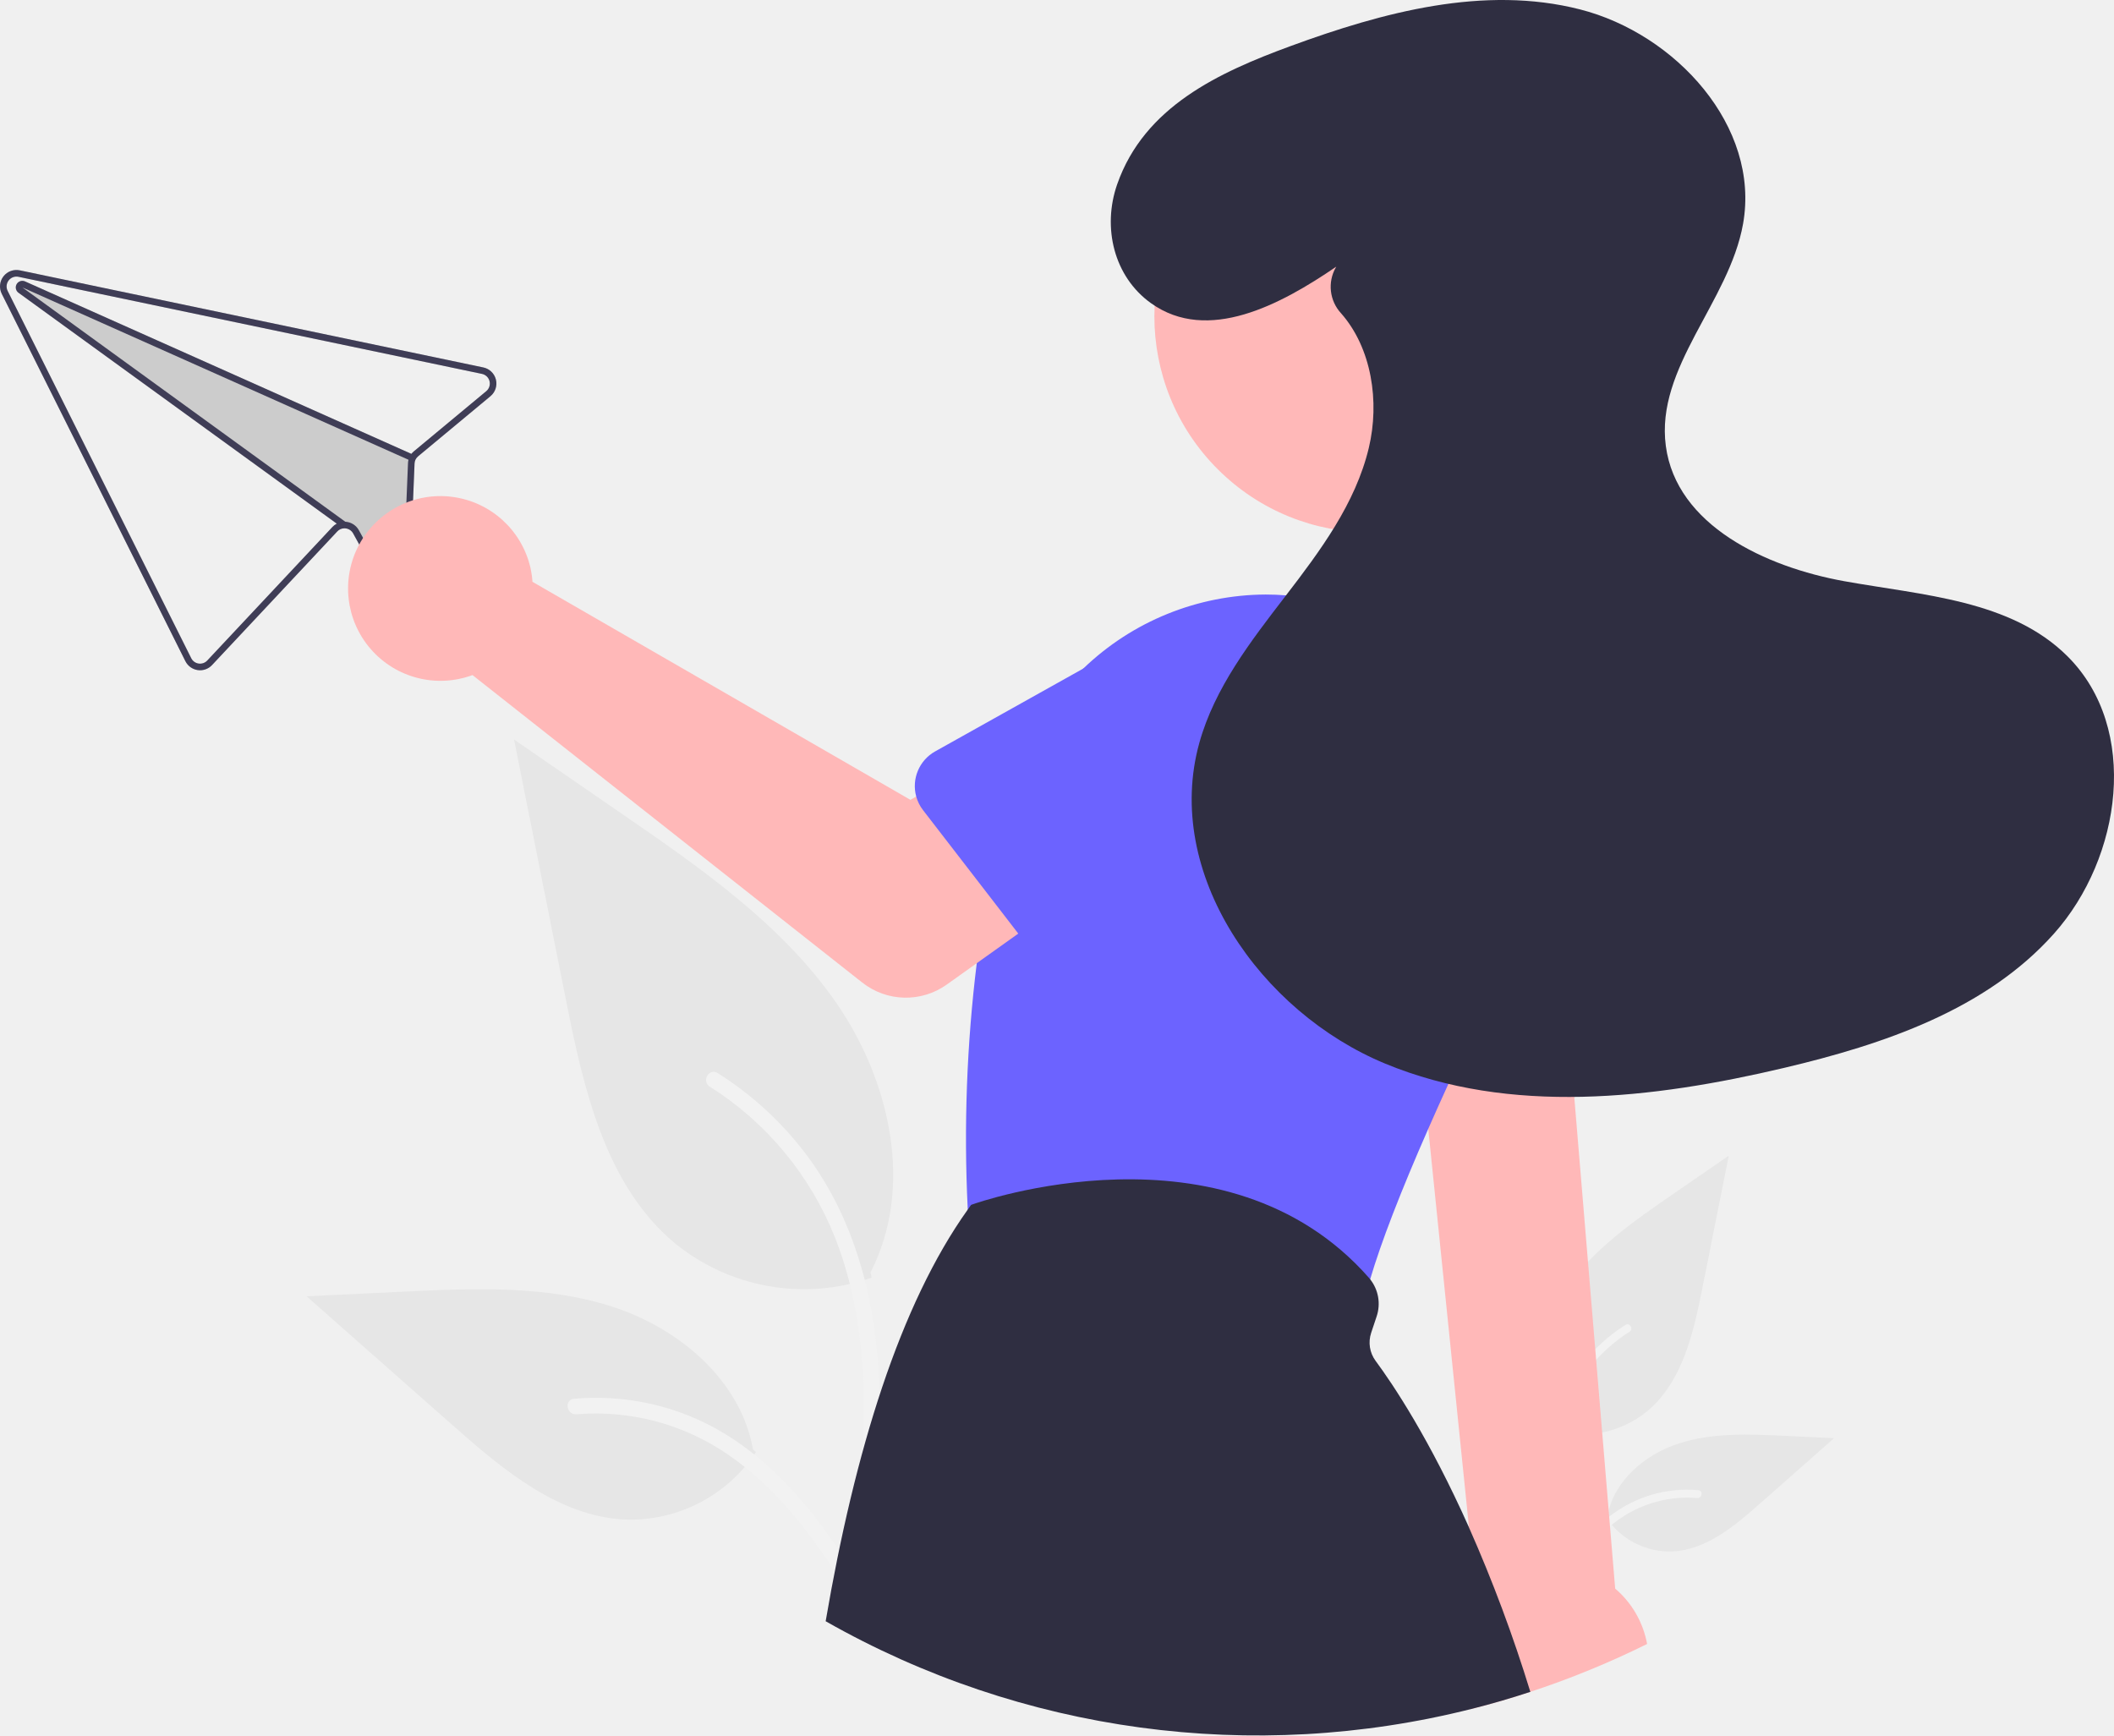
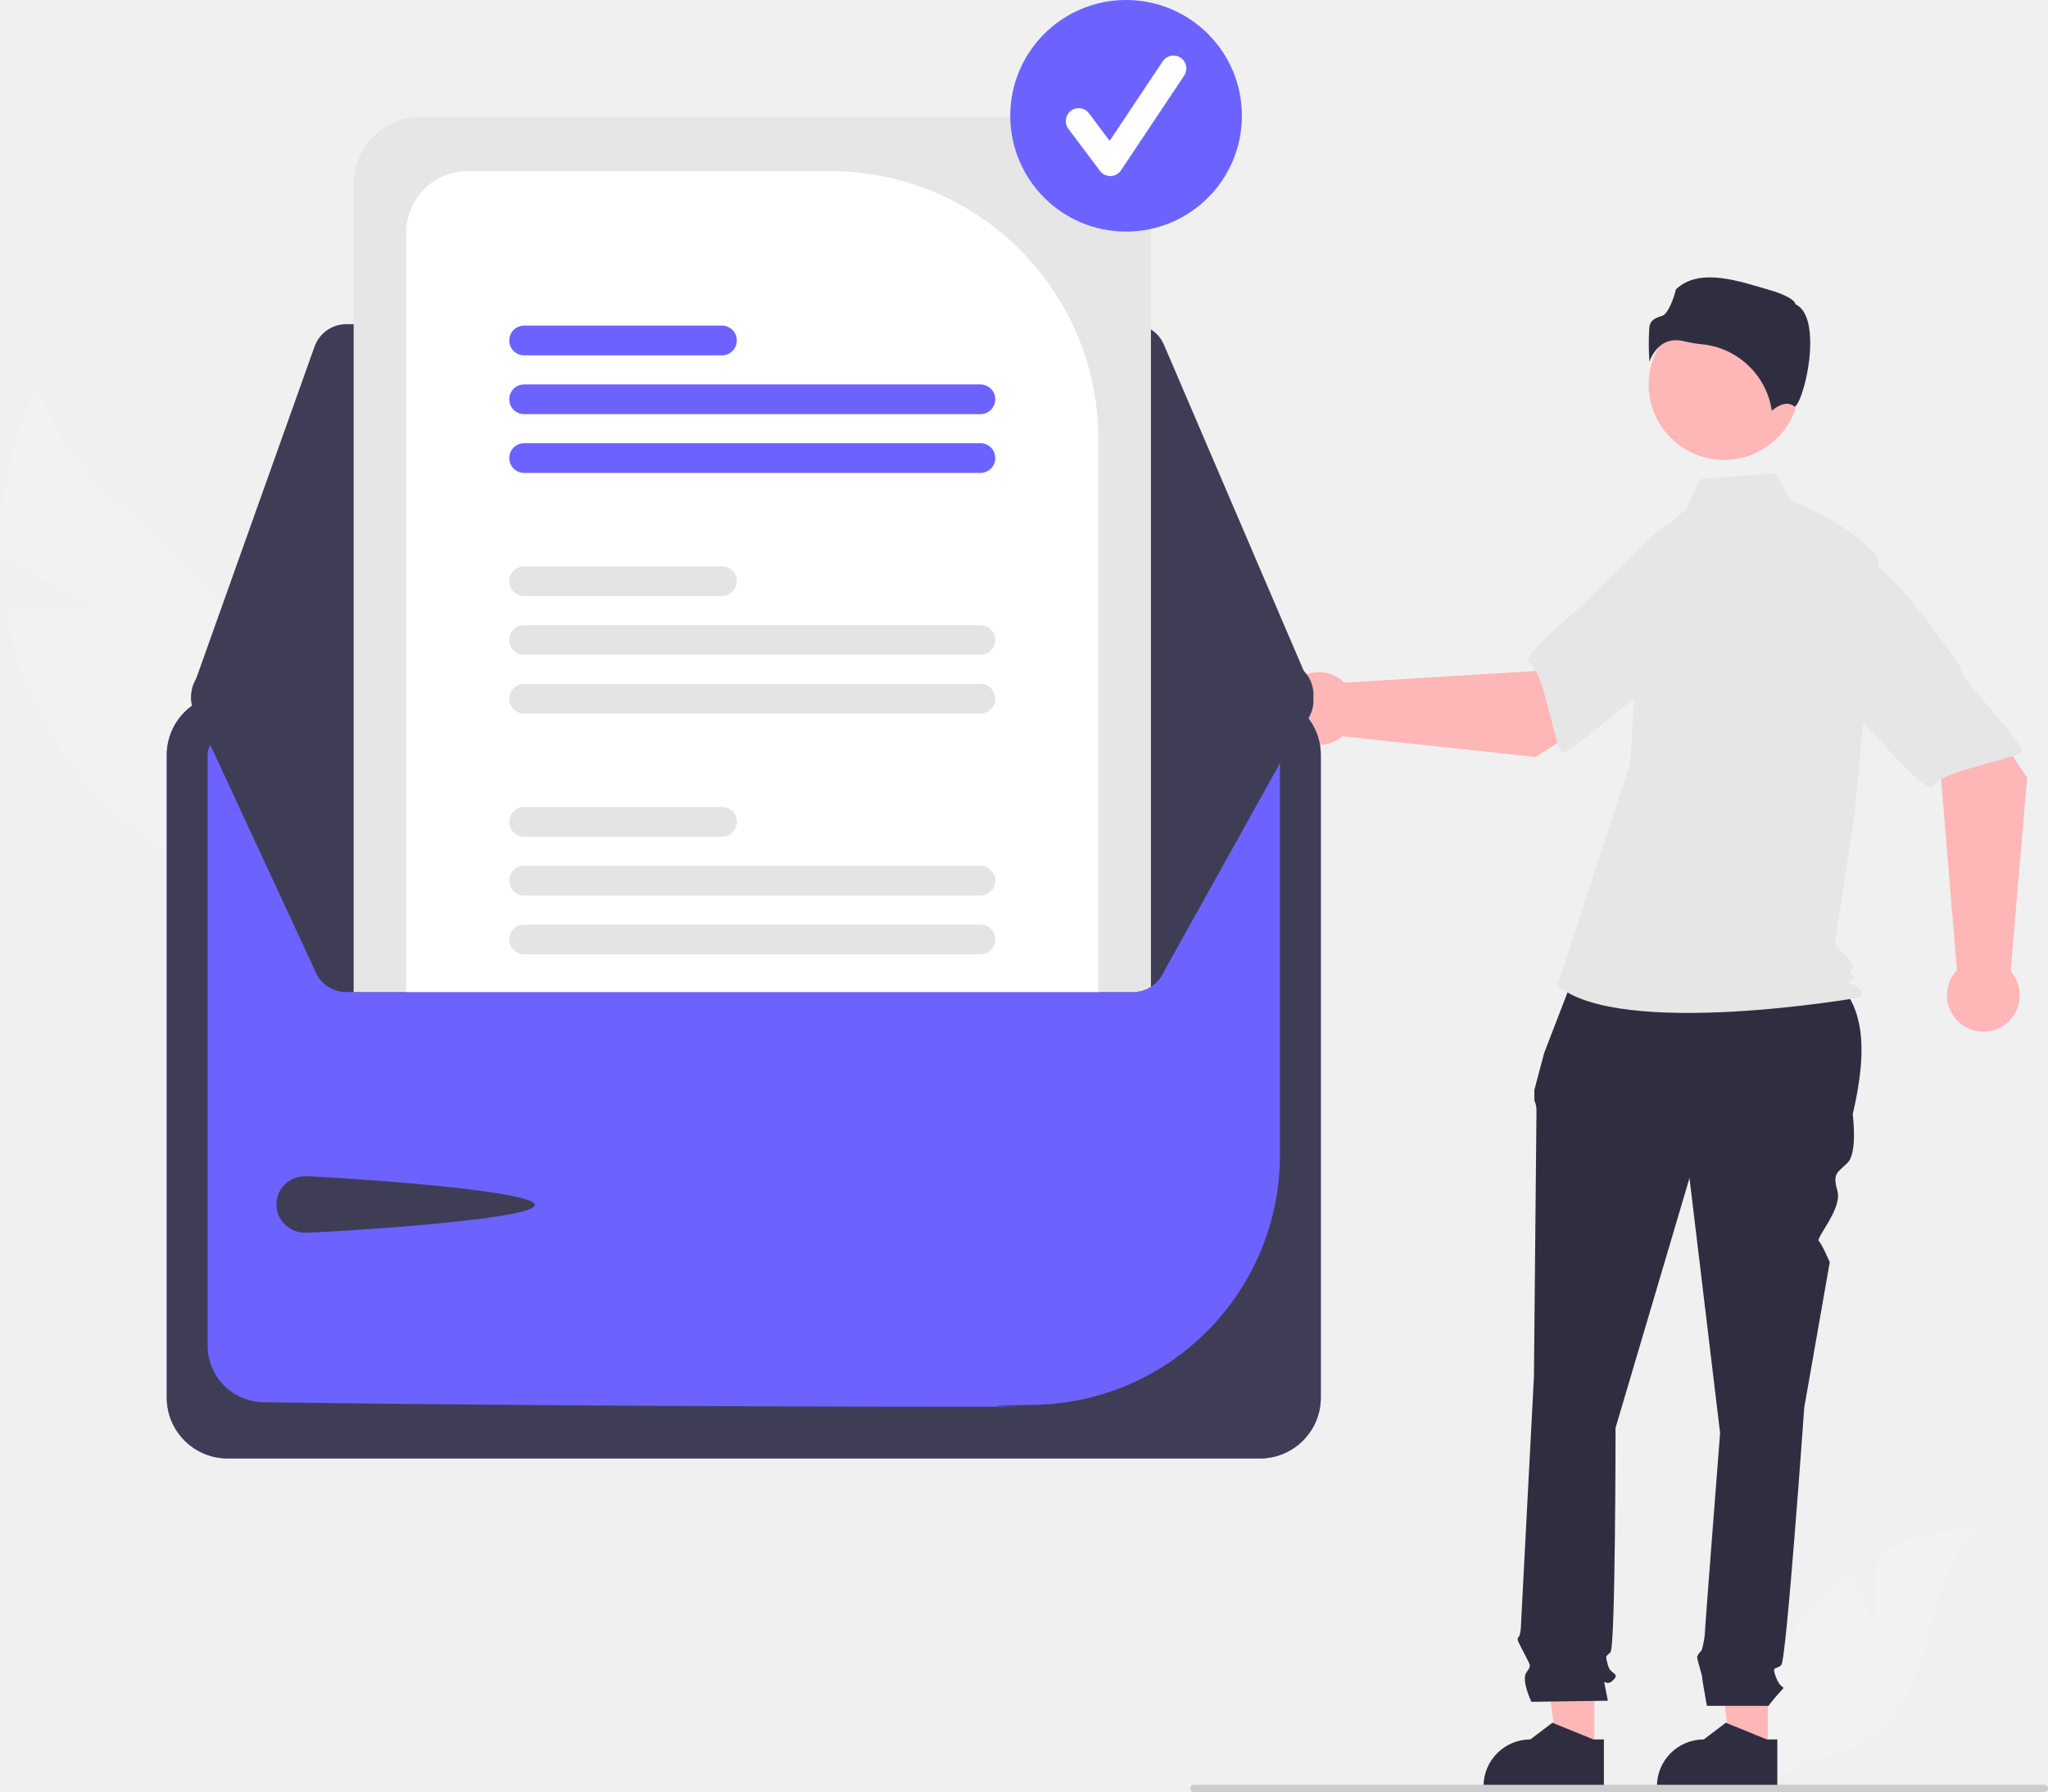
- <svg xmlns="http://www.w3.org/2000/svg" data-name="Layer 1" width="643.162" height="528" viewBox="0 0 643.162 528">
-   <path d="M749.177,620.677a31.517,31.517,0,0,0,30.434-5.361c10.66-8.947,14.002-23.687,16.721-37.336l8.043-40.37L787.537,549.205c-12.11,8.339-24.493,16.944-32.878,29.023s-12.045,28.566-5.308,41.635" transform="translate(-278.4188 -186)" fill="#e6e6e6" />
-   <path d="M750.617,669.554c-1.704-12.415-3.457-24.99-2.261-37.538,1.062-11.144,4.462-22.029,11.383-30.953a51.492,51.492,0,0,1,13.211-11.971c1.321-.834,2.537,1.26,1.222,2.09a48.952,48.952,0,0,0-19.363,23.363c-4.216,10.722-4.893,22.411-4.166,33.801.439,6.888,1.37,13.731,2.309,20.565a1.254,1.254,0,0,1-.845,1.489,1.218,1.218,0,0,1-1.489-.845Z" transform="translate(-278.4188 -186)" fill="#f2f2f2" />
-   <path d="M767.033,647.585a23.201,23.201,0,0,0,20.215,10.433c10.233-.486,18.764-7.628,26.444-14.408l22.715-20.056-15.034-.719c-10.811-.517-21.901-1-32.199,2.334s-19.794,11.358-21.677,22.016" transform="translate(-278.4188 -186)" fill="#e6e6e6" />
-   <path d="M745.8,676.691c8.204-14.516,17.719-30.648,34.722-35.805a38.746,38.746,0,0,1,14.604-1.508c1.551.134,1.163,2.524-.384,2.39a35.996,35.996,0,0,0-23.306,6.166c-6.572,4.473-11.688,10.692-16.019,17.287-2.653,4.039-5.029,8.25-7.405,12.455-.759,1.344-2.979.374-2.211-.986Z" transform="translate(-278.4188 -186)" fill="#f2f2f2" />
-   <path d="M543.606,574.714a62.116,62.116,0,0,1-59.982-10.566c-21.009-17.633-27.596-46.684-32.956-73.584Q442.743,450.782,434.816,411l33.189,22.853c23.868,16.434,48.273,33.395,64.799,57.199s23.739,56.299,10.461,82.056" transform="translate(-278.4188 -186)" fill="#e6e6e6" />
-   <path d="M540.77,671.043c3.359-24.468,6.813-49.251,4.457-73.981-2.093-21.963-8.793-43.415-22.435-61.005a101.482,101.482,0,0,0-26.037-23.594c-2.604-1.643-5,2.483-2.408,4.119a96.477,96.477,0,0,1,38.162,46.045c8.308,21.132,9.643,44.168,8.211,66.617-.866,13.575-2.701,27.062-4.55,40.531a2.472,2.472,0,0,0,1.666,2.934,2.4,2.4,0,0,0,2.934-1.666Z" transform="translate(-278.4188 -186)" fill="#f2f2f2" />
-   <path d="M508.415,627.745A45.725,45.725,0,0,1,468.574,648.308c-20.168-.957-36.982-15.033-52.117-28.397l-44.768-39.527,29.629-1.418c21.307-1.02,43.164-1.971,63.459,4.6s39.011,22.384,42.722,43.391" transform="translate(-278.4188 -186)" fill="#e6e6e6" />
-   <path d="M550.263,685.108c-16.168-28.609-34.922-60.404-68.431-70.566a76.362,76.362,0,0,0-28.783-2.972c-3.056.264-2.293,4.974.758,4.711a70.943,70.943,0,0,1,45.934,12.152c12.952,8.816,23.036,21.072,31.571,34.069,5.228,7.961,9.911,16.26,14.595,24.548,1.497,2.649,5.872.737,4.358-1.943Z" transform="translate(-278.4188 -186)" fill="#f2f2f2" />
-   <path d="M425.472,297.794,286.264,268.628l-1.809-.378a5.002,5.002,0,0,0-5.503,7.139L334.818,387.161a5.018,5.018,0,0,0,3.744,2.707,4.968,4.968,0,0,0,4.37-1.528l38.101-40.655a2.91,2.91,0,0,1,2.133-.947,3.011,3.011,0,0,1,2.689,1.542l7.94,14.479a4.886,4.886,0,0,0,5.486,2.475l.039-.009a4.893,4.893,0,0,0,3.849-4.67l1.374-33.541a3.058,3.058,0,0,1,.3-1.207,3.254,3.254,0,0,1,.783-.978l22.011-18.289a5.006,5.006,0,0,0-2.164-8.748Zm.892,7.212L404.353,323.294a4.933,4.933,0,0,0-.774.791l-117.549-52.471a1.743,1.743,0,0,0-.323-.111,2.003,2.003,0,0,0-1.648,3.575l96.812,70.234a4.796,4.796,0,0,0-1.3,1.003l-38.101,40.655a3,3,0,0,1-4.869-.708L280.737,274.49a3.008,3.008,0,0,1,3.303-4.279l1.852.389,139.165,29.155a3.007,3.007,0,0,1,1.308,5.251Z" transform="translate(-278.4188 -186)" fill="#ccc" />
-   <path d="M425.472,297.794,286.264,268.628l-1.809-.378a5.002,5.002,0,0,0-5.503,7.139L334.818,387.161a5.018,5.018,0,0,0,3.744,2.707,4.968,4.968,0,0,0,4.37-1.528l38.101-40.655a2.91,2.91,0,0,1,2.133-.947,3.011,3.011,0,0,1,2.689,1.542l7.94,14.479a4.886,4.886,0,0,0,5.486,2.475l.039-.009a4.893,4.893,0,0,0,3.849-4.67l1.374-33.541a3.058,3.058,0,0,1,.3-1.207,3.254,3.254,0,0,1,.783-.978l22.011-18.289a5.006,5.006,0,0,0-2.164-8.748Zm.892,7.212-22.011,18.289a4.933,4.933,0,0,0-.774.791,4.65,4.65,0,0,0-.527.838,4.797,4.797,0,0,0-.357.953l.002.01a4.731,4.731,0,0,0-.151,1.05l-1.374,33.54a2.904,2.904,0,0,1-2.306,2.801l-.02.004a2.911,2.911,0,0,1-3.3-1.475l-7.942-14.489a4.989,4.989,0,0,0-4.115-2.582l-.01.002c-.114-.005-.228-.01-.34-.005a4.866,4.866,0,0,0-2.269.578,4.796,4.796,0,0,0-1.3,1.003l-38.101,40.655a3,3,0,0,1-4.869-.708L280.737,274.49a3.008,3.008,0,0,1,3.303-4.279l1.852.389,139.165,29.155a3.007,3.007,0,0,1,1.308,5.251Z" transform="translate(-278.4188 -186)" fill="#3f3d56" />
-   <path d="M404.024,324.282l-.815,1.826-.512-.222-.002-.01L285.239,273.456l98.241,71.283.01-.002.26.197-1.17,1.62-1.708-1.242-96.812-70.234a2.003,2.003,0,0,1,1.648-3.575,1.744,1.744,0,0,1,.323.111l117.549,52.471Z" transform="translate(-278.4188 -186)" fill="#3f3d56" />
-   <path d="M706.259,464.02l5.08,49.67.1,1.02,1.51,14.73L725.349,650.72v.02l2.41,23.53a28.067,28.067,0,0,0-2.49,4.01,28.882,28.882,0,0,0,.84,27.65q9.075-2.28,17.9-5.2a269.627,269.627,0,0,0,35.52-14.56,28.913,28.913,0,0,0-9.71-16.85l-12.45-149.59-1.09-13.12-3.55-42.59Z" transform="translate(-278.4188 -186)" fill="#ffb8b8" />
-   <circle cx="695.374" cy="282.247" r="65.747" transform="translate(-274.327 388.3721) rotate(-45)" fill="#ffb8b8" />
-   <path d="M572.828,553.61c.01.13.021.26.03.38a12.066,12.066,0,0,0,9.43,10.76l98.12,21.43a12.149,12.149,0,0,0,2.59.28,12.027,12.027,0,0,0,11.59-8.83c.21-.78.44-1.58.69-2.41v-.01c3.31-11.24,9.22-26.54,17.67-45.77q2.865-6.525,6.13-13.67c.4-.88.81-1.77,1.21-2.66q6.735-14.625,15.03-31.66a78.805,78.805,0,0,0,6.09-17.43,79.689,79.689,0,0,0-4.03-47.63,78.701,78.701,0,0,0-4.35-8.95,80.056,80.056,0,0,0-63.34-40.31c-2.07-.17-4.13-.25-6.2-.25a80.498,80.498,0,0,0-55.49,22.52,78.571,78.571,0,0,0-19.51,30.58c-.26.73-.5,1.47-.74,2.21a297.574,297.574,0,0,0-8.88,35.72c-1.33,7.17-2.41,14.24-3.28,21.13A435.953,435.953,0,0,0,572.828,553.61Z" transform="translate(-278.4188 -186)" fill="#6c63ff" />
-   <path d="M529.618,679.25a266.039,266.039,0,0,0,196.49,26.68q9.075-2.28,17.9-5.2A447.402,447.402,0,0,0,725.349,650.74v-.02C713.328,623.77,702.289,607.28,696.909,600a9.352,9.352,0,0,1-1.33-8.49l1.67-5.01a12.021,12.021,0,0,0-1.97-11.28v-.01c-.11-.14-.23-.28-.35-.42-43.71-49.8-119.91-22.63-120.68-22.35l-.38.14-.24.33c-.26.36-.52.71-.77,1.08C552.199,582.94,538.469,627.44,529.618,679.25Z" transform="translate(-278.4188 -186)" fill="#2f2e41" />
-   <path d="M439.773,358.619a28.179,28.179,0,0,1,.641,4.39l114.993,66.339L583.357,413.258l29.797,39.009-46.713,33.294a21.415,21.415,0,0,1-25.693-.626L422.17,391.388A28.1,28.1,0,1,1,439.773,358.619Z" transform="translate(-278.4188 -186)" fill="#ffb8b8" />
-   <path d="M557.169,428.33v.01a12.001,12.001,0,0,0,2.08,4.15l19.62,25.42,9.35,12.13,8.2,10.62a12.044,12.044,0,0,0,18.21,1l29.78-30.92,12.29-12.77a33.455,33.455,0,0,0-41.02-52.86l-7.68,4.29-45.09,25.22a12.07,12.07,0,0,0-5.74,13.71Z" transform="translate(-278.4188 -186)" fill="#6c63ff" />
-   <path d="M687.229,444.27l1.88,60.05.01.38a12.042,12.042,0,0,0,14.18,11.48l8.14-1.47,2.08-.38h.01l6.76-1.22,35.99-6.5,6.89-1.24a12.057,12.057,0,0,0,9.27-15.71l-19.41-57.47a33.45,33.45,0,0,0-65.8,12.08Z" transform="translate(-278.4188 -186)" fill="#6c63ff" />
-   <path d="M684.968,267.124c-16.899,11.566-39.087,23.454-56.346,11.138-11.333-8.087-14.903-23.063-10.308-36.205,8.264-23.633,30.97-34.038,52.683-42.013,28.226-10.368,58.961-18.616,88.1-11.191s54.891,35.637,49.631,65.244c-4.23,23.809-26.689,43.62-23.5,67.591,3.209,24.125,30.339,36.823,54.292,41.135s50.755,5.697,67.969,22.901c21.959,21.947,16.475,61.176-4.187,84.348s-51.843,33.676-82.057,40.816c-40.032,9.461-83.329,14.433-121.35-1.268s-67.607-57.967-56.593-97.599c4.652-16.741,15.611-30.889,26.203-44.663s21.316-28.177,25.357-45.076c3.367-14.082.875-30.433-8.464-40.996a11.878,11.878,0,0,1-1.591-13.884Z" transform="translate(-278.4188 -186)" fill="#2f2e41" />
+ <svg xmlns="http://www.w3.org/2000/svg" data-name="Layer 1" width="674.818" height="590.599" viewBox="0 0 674.818 590.599">
+   <path d="M295.152,355.959l-32.538-18.327a120.491,120.491,0,0,1,12.684-56.569c7.502,34.049,46.981,50.248,65.197,79.977a72.476,72.476,0,0,1,5.884,62.544l2.14,26.399a121.447,121.447,0,0,1-76.249-67.278,117.31,117.31,0,0,1-8.138-28.282C279.302,356.037,295.152,355.959,295.152,355.959Z" transform="translate(-262.5909 -154.7007)" fill="#f2f2f2" />
+   <path d="M880.078,689.371l.998-22.434a72.455,72.455,0,0,1,33.796-8.555c-16.231,13.27-14.203,38.851-25.208,56.697a43.582,43.582,0,0,1-31.959,20.14l-13.583,8.316A73.03,73.03,0,0,1,859.514,684.356a70.543,70.543,0,0,1,12.964-12.046C875.732,680.888,880.078,689.371,880.078,689.371Z" transform="translate(-262.5909 -154.7007)" fill="#f2f2f2" />
+   <polygon points="582.489 577.289 570.189 577.288 564.338 529.848 582.491 529.849 582.489 577.289" fill="#ffb6b6" />
+   <path d="M848.216,743.912l-39.658-.001v-.502a15.437,15.437,0,0,1,15.436-15.436h.001l7.244-5.496,13.516,5.497,3.462 0Z" transform="translate(-262.5909 -154.7007)" fill="#2f2e41" />
+   <polygon points="525.348 577.289 513.049 577.288 507.198 529.848 525.351 529.849 525.348 577.289" fill="#ffb6b6" />
+   <path d="M791.076,743.912l-39.658-.001v-.502a15.437,15.437,0,0,1,15.436-15.436h.001l7.244-5.496,13.516,5.497,3.462 0Z" transform="translate(-262.5909 -154.7007)" fill="#2f2e41" />
+   <path d="M782.615,472.631l80,2c15.194,8.252,15.424,26.114,10.446,47.32,0,0,1.681,12.604-1.681,15.966s-5.042,3.361-3.361,9.243-7.199,15.489-6.12,16.568,3.599,6.961,3.599,6.961l-8.403,47.897s-5.882,83.19-7.563,84.87-3.361,0-1.681,4.201,3.361,2.521,1.681,4.201a61.888,61.888,0,0,0-4.201,5.042h-20.316s-1.532-8.403-1.532-9.243-1.681-5.882-1.681-6.722,1.485-2.326,1.485-2.326a27.645,27.645,0,0,0,1.035-5.237c0-1.681,5.042-66.384,5.042-66.384l-10.084-84.03-24.369,82.349s0,72.266-1.681,73.946-1.681.84-.84,4.201,4.201,2.521,1.681,5.042-3.361-1.681-2.521,2.521l.84,4.202-25.209.361s-3.361-7.083-1.681-9.604,1.58-1.833-.471-5.958-2.891-4.966-2.05-5.806.84-5.31.84-5.31l4.201-80.401s.84-84.87.84-87.391a8.382,8.382,0,0,0-.698-3.78v-3.422l3.219-12.125Z" transform="translate(-262.5909 -154.7007)" fill="#2f2e41" />
+   <circle cx="568.082" cy="126.726" r="24.856" fill="#ffb6b6" />
+   <path d="M818.244,322.712c-5.355,3.184-8.558,9.033-10.397,14.985a142.008,142.008,0,0,0-6.102,33.929l-1.942,34.475-24.055,73.408c20.847,17.64,99.209,4.009,99.209,4.009s2.405-.802,0-3.207-4.747-.274-2.342-2.68.747.274-.055-2.131,0-.802.802-1.604-6.207-8.018-6.207-8.018L873.57,423.741l8.018-84.993c-9.622-12.027-28.973-19.117-28.973-19.117l-5-9-25,2Z" transform="translate(-262.5909 -154.7007)" fill="#e6e6e6" />
+   <path d="M814.835,266.839a11.746,11.746,0,0,1,2.85.374,40.565,40.565,0,0,0,5.579.936,25.852,25.852,0,0,1,23.148,21.928c1.444-1.259,4.731-3.576,7.425-1.423h0c.041.034.065.052.16.007,1.789-.849,4.965-11.295,5.061-20.493.051-4.882-.718-11.116-4.666-13.09l-.208-.104-.055-.226c-.264-1.098-3.211-2.973-8.333-4.432-9.309-2.651-23.184-7.816-30.998-.215-.591,2.562-2.515,8.046-4.458,8.668-2.152.688-4.01,1.282-4.303,3.921a80.91,80.91,0,0,0,.053,11.279,11.519,11.519,0,0,1,4.092-5.749A8.111,8.111,0,0,1,814.835,266.839Z" transform="translate(-262.5909 -154.7007)" fill="#2f2e41" />
+   <path d="M768.57,404.182l40.603-26.003-20.451-27.185-20.194,24.84-62.919,3.859a11.991,11.991,0,1,0-.671,17.671Z" transform="translate(-262.5909 -154.7007)" fill="#ffb6b6" />
+   <path d="M846.858,341.883c2.357,14.262-42.146,41.495-42.146,41.495-.001-3.347-26.562,21.923-27.761,19.147-3.407-7.89-5.803-26.579-10.564-29.57-2.723-1.711,16.399-17.781,16.399-17.781s10.01-10.084,23.145-22.803a30.644,30.644,0,0,1,28.382-8.296S844.502,327.622,846.858,341.883Z" transform="translate(-262.5909 -154.7007)" fill="#e6e6e6" />
+   <path d="M930.548,411.008l-26.857-40.043-26.746,21.022,25.262,19.663,5.19,62.823a11.991,11.991,0,1,0,17.681.297Z" transform="translate(-262.5909 -154.7007)" fill="#ffb6b6" />
+   <path d="M866.605,334.056c14.209-2.658,42.378,41.258,42.378,41.258-3.347.072,22.481,26.092,19.731,27.349-7.816,3.574-26.45,6.365-29.34,11.188-1.653,2.759-18.124-16.019-18.124-16.019s-10.294-9.794-23.288-22.657a30.644,30.644,0,0,1-8.895-28.2S852.397,336.714,866.605,334.056Z" transform="translate(-262.5909 -154.7007)" fill="#e6e6e6" />
+   <path d="M937.409,744.109a1.186,1.186,0,0,1-1.19,1.19h-280.29a1.19,1.19,0,1,1,0-2.38h280.29A1.187,1.187,0,0,1,937.409,744.109Z" transform="translate(-262.5909 -154.7007)" fill="#ccc" />
+   <path d="M677.753,383.493H337.583a20.068,20.068,0,0,0-20.046,20.046V615.327a20.069,20.069,0,0,0,20.046,20.046H677.752a20.069,20.069,0,0,0,20.046-20.046V403.539A20.068,20.068,0,0,0,677.753,383.493Z" transform="translate(-262.5909 -154.7007)" fill="#6c63ff" />
+   <path d="M677.753,383.493H337.583a20.068,20.068,0,0,0-20.046,20.046V615.327a20.069,20.069,0,0,0,20.046,20.046H677.752a20.069,20.069,0,0,0,20.046-20.046V403.539A20.068,20.068,0,0,0,677.753,383.493Zm6.578,152.13A82.406,82.406,0,0,1,603.313,617.707c-34.516.449,19.098.625-22.532.625-95.193,0-194.452-.91-231.487-1.499A18.675,18.675,0,0,1,331.004,598.233V403.554a6.601,6.601,0,0,1,6.577-6.593H677.739a6.6,6.6,0,0,1,6.592,6.576Z" transform="translate(-262.5909 -154.7007)" fill="#3f3d56" />
+   <path d="M635.878,261.538H376.704a11.139,11.139,0,0,0-10.471,7.384l-40.028,112.3a11.117,11.117,0,0,0,10.455,14.849l347.595.617h.015a11.116,11.116,0,0,0,10.217-15.495l-.606.259.606-.259-48.393-112.917A11.103,11.103,0,0,0,635.878,261.538Z" transform="translate(-262.5909 -154.7007)" fill="#3f3d56" />
+   <path d="M695.389,383.631a11.146,11.146,0,0,1-.9,4.38l-48.39,86.92a11.147,11.147,0,0,1-10.22,6.73h-259.17a11.147,11.147,0,0,1-10.48-7.38l-40.02-86.3a11.109,11.109,0,0,1,6.74-14.2,10.937,10.937,0,0,1,3.71-.65l42.46-.08,17.33-.03,228.04-.4,17.34-.03,42.43-.08h.01A11.122,11.122,0,0,1,695.389,383.631Z" transform="translate(-262.5909 -154.7007)" fill="#3f3d56" />
+   <path d="M363.084,542.358c5.139,0,75.714,4.313,75.714,9.453s-70.575,9.159-75.714,9.159a9.306,9.306,0,1,1,0-18.611Z" transform="translate(-262.5909 -154.7007)" fill="#3f3d56" />
+   <path d="M619.739,193.221h-218.53a22.116,22.116,0,0,0-22.09,22.09v266.35h256.76a10.977,10.977,0,0,0,5.95-1.73v-264.62A22.116,22.116,0,0,0,619.739,193.221Z" transform="translate(-262.5909 -154.7007)" fill="#e6e6e6" />
+   <path d="M536.329,211.131h-119.76a20.14,20.14,0,0,0-20.12,20.11v250.42h228.04v-182.37A88.262,88.262,0,0,0,536.329,211.131Z" transform="translate(-262.5909 -154.7007)" fill="#fff" />
+   <path d="M585.639,459.421h-150.34a4.9,4.9,0,1,0,0,9.8h150.34a4.9,4.9,0,1,0,0-9.8Z" transform="translate(-262.5909 -154.7007)" fill="#e4e4e4" />
+   <path d="M585.639,440.041h-150.34a4.905,4.905,0,0,0,0,9.81h150.34a4.905,4.905,0,1,0,0-9.81Z" transform="translate(-262.5909 -154.7007)" fill="#e4e4e4" />
+   <path d="M500.468,420.671h-65.17a4.9,4.9,0,1,0,0,9.8h65.17a4.9,4.9,0,1,0,0-9.8Z" transform="translate(-262.5909 -154.7007)" fill="#e4e4e4" />
+   <path d="M585.639,380.091h-150.34a4.905,4.905,0,0,0,0,9.81h150.34a4.905,4.905,0,1,0,0-9.81Z" transform="translate(-262.5909 -154.7007)" fill="#e4e4e4" />
+   <path d="M585.639,360.721h-150.34a4.9,4.9,0,1,0,0,9.8h150.34a4.9,4.9,0,1,0,0-9.8Z" transform="translate(-262.5909 -154.7007)" fill="#e4e4e4" />
+   <path d="M500.468,341.341h-65.17a4.905,4.905,0,0,0,0,9.81h65.17a4.905,4.905,0,1,0,0-9.81Z" transform="translate(-262.5909 -154.7007)" fill="#e4e4e4" />
+   <path d="M585.639,300.761h-150.34a4.905,4.905,0,0,0,0,9.81h150.34a4.905,4.905,0,1,0,0-9.81Z" transform="translate(-262.5909 -154.7007)" fill="#6c63ff" />
+   <path d="M585.639,281.391h-150.34a4.905,4.905,0,0,0,0,9.81h150.34a4.905,4.905,0,1,0,0-9.81Z" transform="translate(-262.5909 -154.7007)" fill="#6c63ff" />
+   <path d="M500.468,262.011h-65.17a4.905,4.905,0,0,0,0,9.81h65.17a4.905,4.905,0,1,0,0-9.81Z" transform="translate(-262.5909 -154.7007)" fill="#6c63ff" />
+   <circle cx="371.045" cy="38.163" r="38.163" fill="#6c63ff" />
+   <path d="M628.429,212.725a4.244,4.244,0,0,1-3.396-1.698l-10.411-13.882a4.245,4.245,0,1,1,6.792-5.094l6.811,9.081,17.494-26.241a4.245,4.245,0,1,1,7.064,4.71L631.962,210.835a4.247,4.247,0,0,1-3.414,1.889C628.508,212.725,628.469,212.725,628.429,212.725Z" transform="translate(-262.5909 -154.7007)" fill="#fff" />
</svg>
